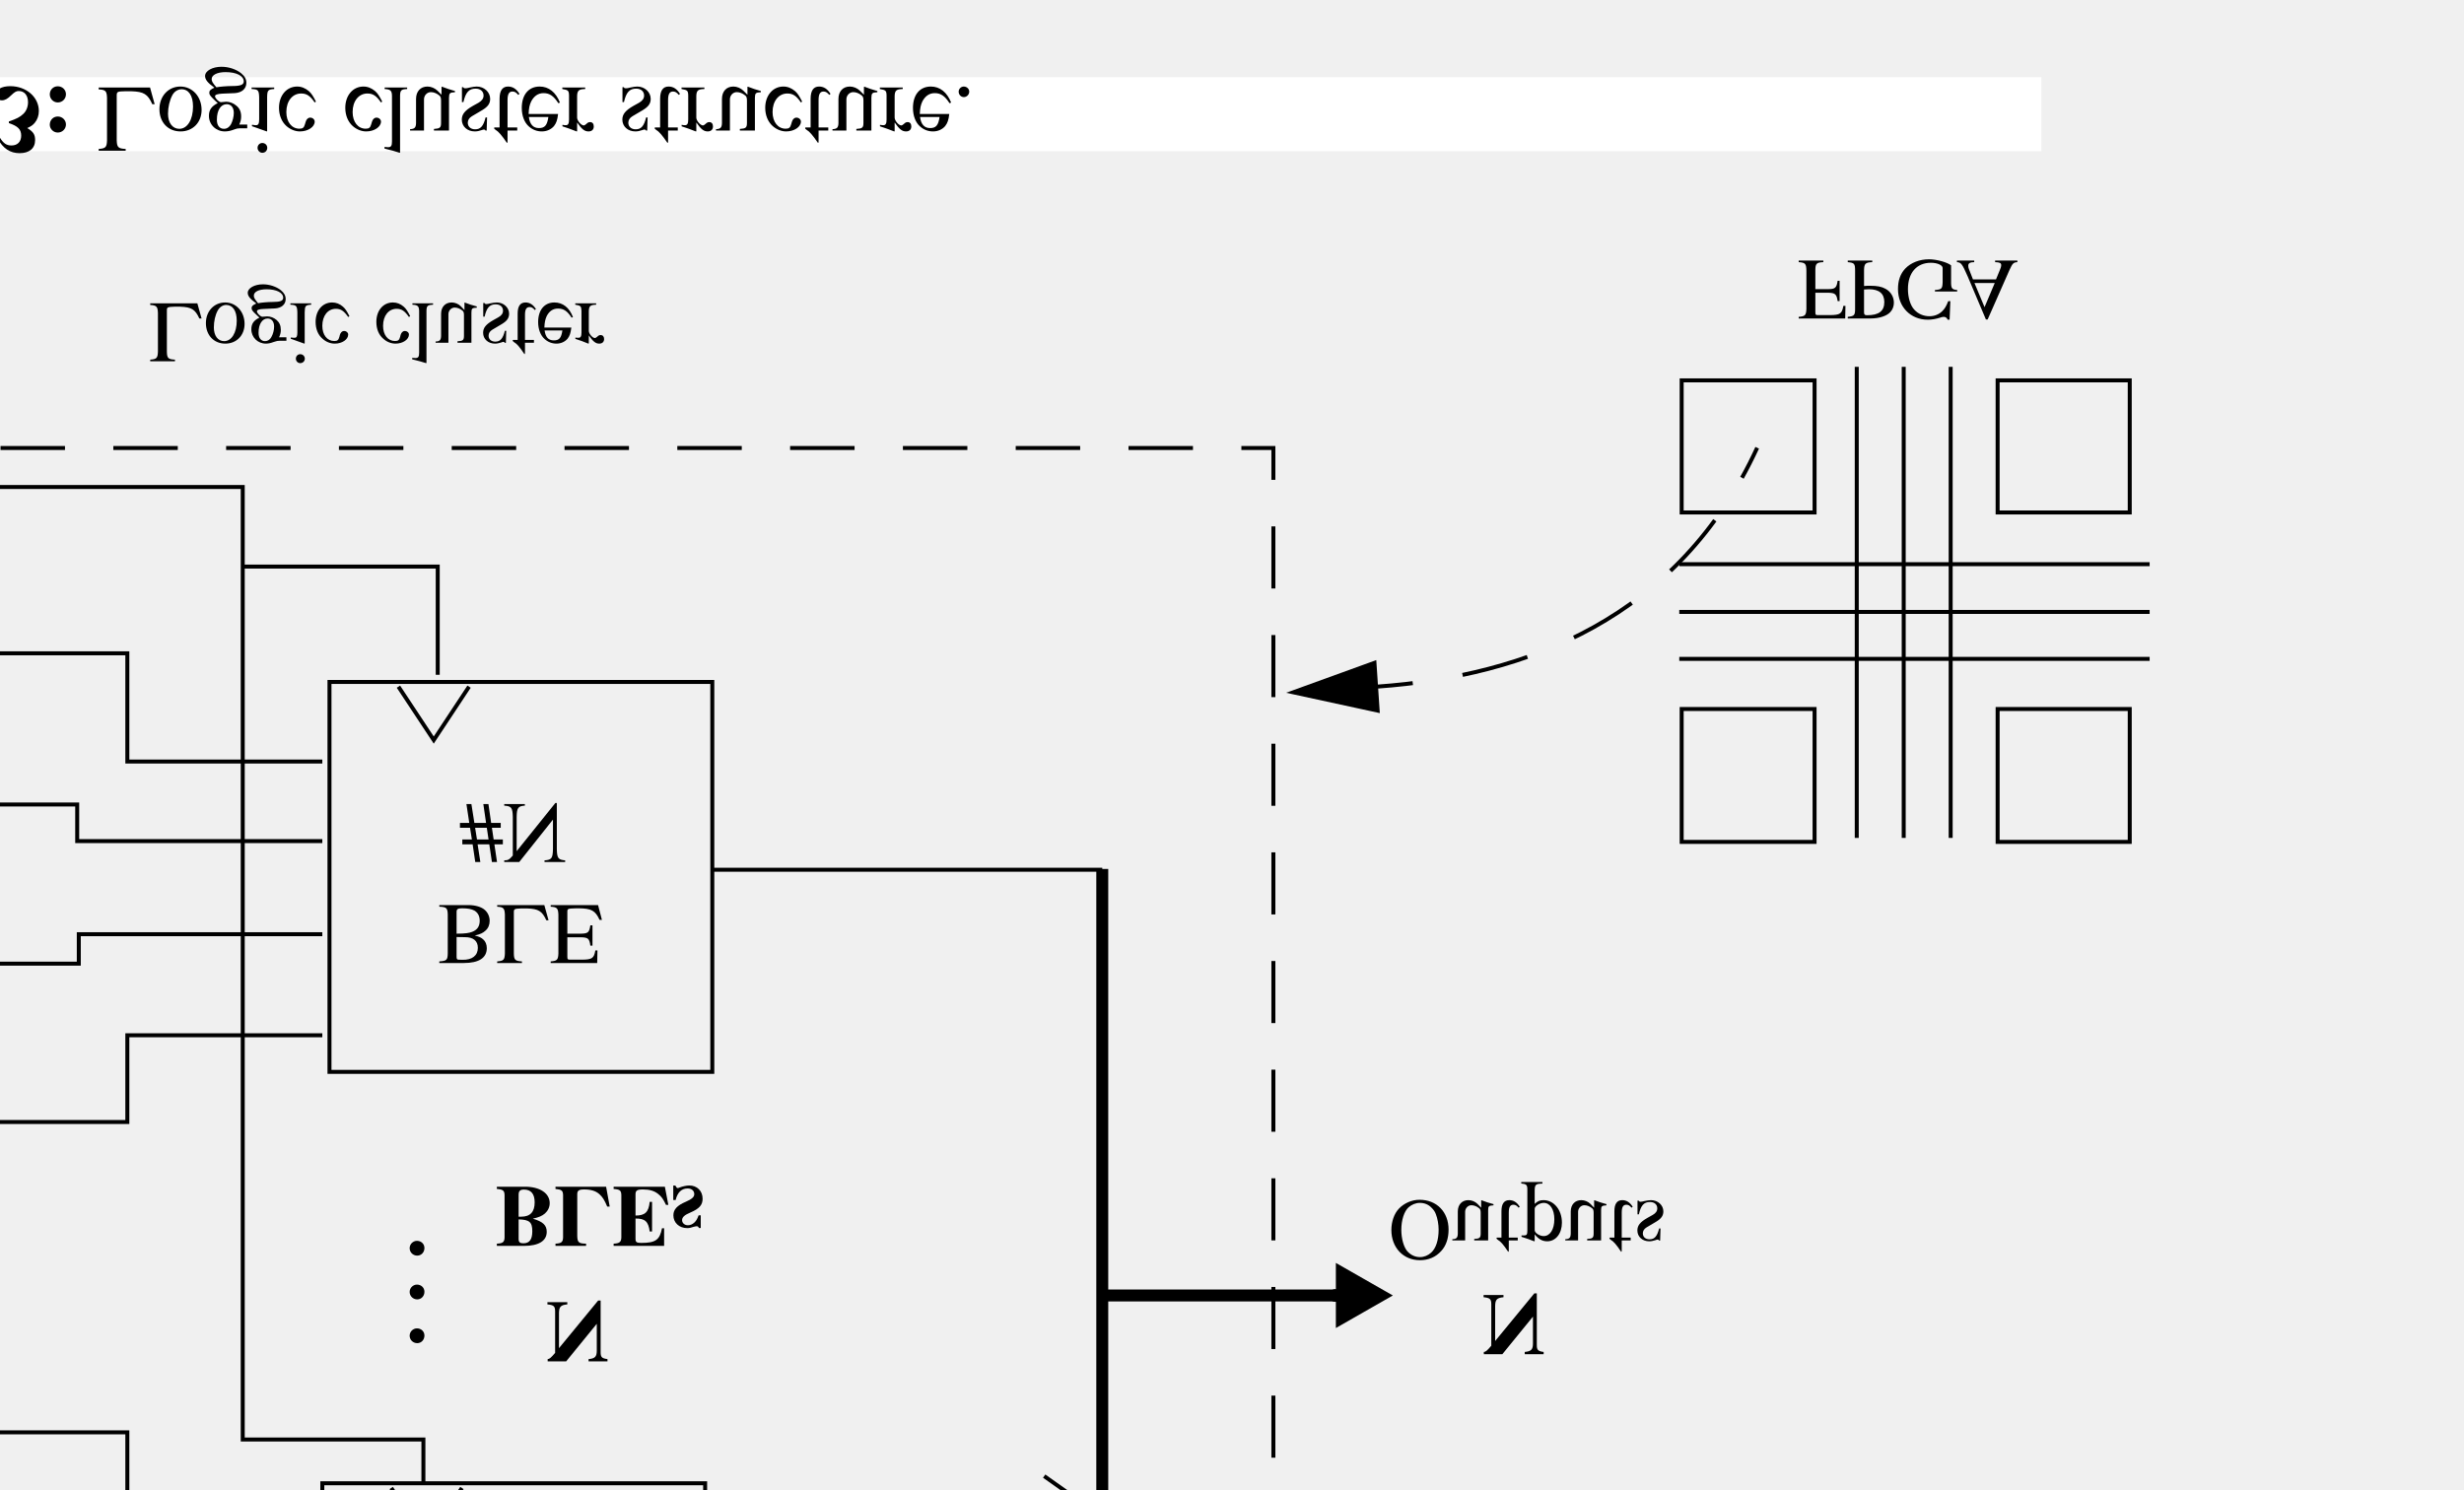
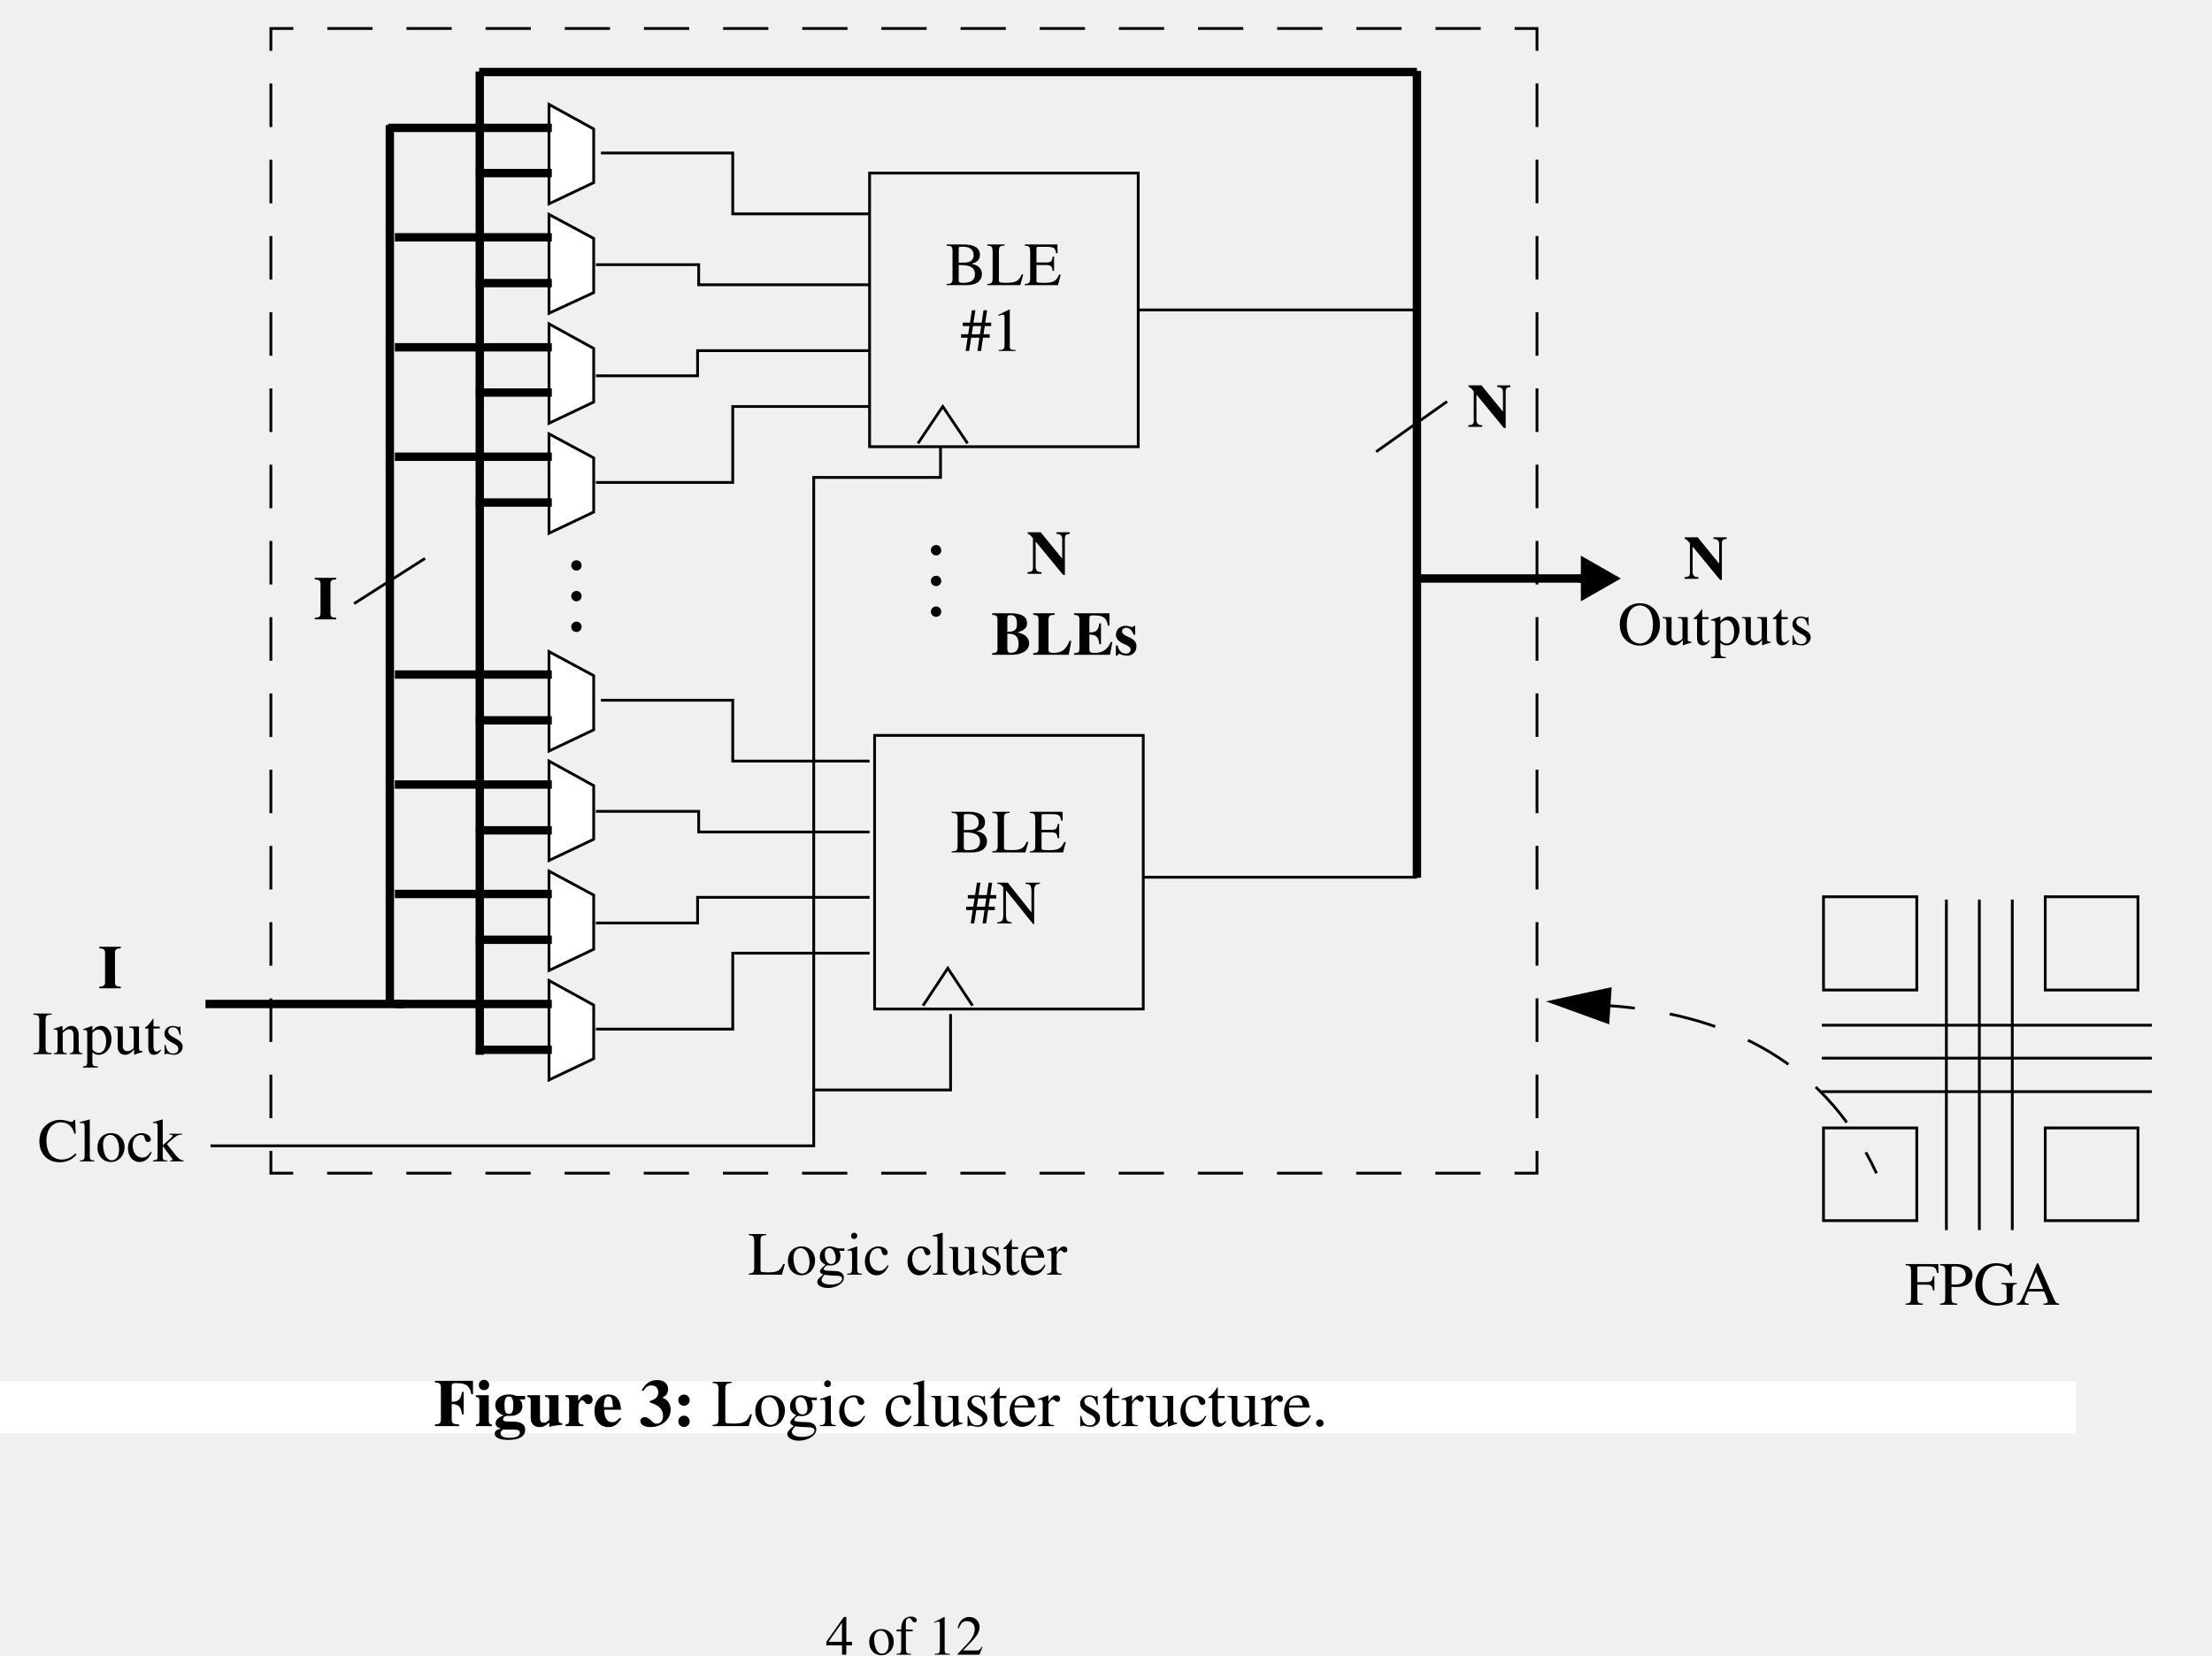
- <svg xmlns="http://www.w3.org/2000/svg" viewBox="0 0 483.75 292.5" height="292.5" width="483.75" xml:space="preserve" version="1.1" id="svg2">
+ <svg xmlns="http://www.w3.org/2000/svg" viewBox="0 0 618.841 463.188" height="463.188" width="618.841" xml:space="preserve" version="1.1" id="svg2">
  <defs id="defs6">
    <clipPath id="clipPath12" clipPathUnits="userSpaceOnUse">
      <path id="path14" d="M 0,0 612,0 612,792 0,792 0,0 Z" />
    </clipPath>
    <clipPath id="clipPath74" clipPathUnits="userSpaceOnUse">
      <path id="path76" d="m 720,7200 4680,0 0,-981 -4680,0 0,981 z" />
    </clipPath>
    <clipPath id="clipPath158" clipPathUnits="userSpaceOnUse">
      <path id="path160" d="m 723,3448 4675,0 0,-2728 -4675,0 0,2728 z" />
    </clipPath>
  </defs>
-   <g clip-path="url(#clipPath12)" transform="matrix(1.25,0,0,-1.25,-180,416.25)" id="g10">
+   <g clip-path="url(#clipPath12)" transform="scale(1.25,1.25)" id="g10">
    <g transform="matrix(0.125,0,0,-0.125,-180,416.25)" id="g16">
      <g id="g18">
        <g transform="scale(10,10)" id="g20">
          <text id="text22" style="font-variant:normal;font-weight:normal;font-size:10px;font-family:Times;-inkscape-font-specification:Times-Roman;writing-mode:lr-tb;fill:#000000;fill-opacity:1;fill-rule:nonzero;stroke:none" transform="matrix(1,0,0,-1,291.83,36.66)">
            <tspan id="tspan24" y="0" x="0 5 7.5 12.5 15.83 18.33 23.33">4 of 12</tspan>
          </text>
          <text id="text26" style="font-variant:normal;font-weight:normal;font-size:12px;font-family:Times;-inkscape-font-specification:Times-Roman;writing-mode:lr-tb;fill:#000000;fill-opacity:1;fill-rule:nonzero;stroke:none" transform="matrix(1,0,0,-1,72,613.86)">
            <tspan id="tspan28" y="0" x="0 6 9.996 12.766 16.102 22.102 28.102 34.102 37.438 42.106 44.876 48.212 54.212 56.982 60.318 66.318 71.646 74.416 79.744 83.08 89.08 93.748 97.084 102.412 105.76 108.76 111.53 120.194 124.862 127.632 134.304 137.64 143.64 149.64 153.636 158.964 161.734 167.734 170.504 175.172 181.172 186.89 195.554 200.222 203.222 205.992 211.992 217.992 221.328 224.098 229.426 232.762 236.098 238.868 244.868 248.864 251.634 254.97 260.97 266.298 269.068 276.4 285.064 292.396 295.166 298.502 304.502 310.502 316.502 319.838 324.506 327.276 331.272 337.272 341.268 344.038 352.702 358.702 362.038 367.366 373.366 376.136 379.472 385.472 390.8 394.796 400.124 402.894 408.222 412.218 417.546 420.316 426.316 429.086 435.086 437.856 446.52 450.516 453.286 458.614 462.61">of inputs to the cluster. As Figure 3 shows, not all of the LUT inputs (of which there are 4 x N) are</tspan>
            <tspan id="tspan30" y="21" x="-0 5.328 10.656 15.984 21.312 25.98 30.648 33.984 39.984 43.32 48.648 52.148 56.144 60.14 66.14 75.476 78.976 84.976 90.976 94.312 98.98 102.316 108.316 113.644 117.144 120.48 126.48 131.808 135.308 138.644 144.644 150.644 153.98 159.308 162.808 168.136 171.472 177.472 182.14 185.476 190.804 194.12 197.12 200.62 204.616 210.616 215.284 218.62 223.948 229.276 235.276 238.276 241.776 247.776 253.776 257.112 263.112 266.612 270.608 274.108 279.23 285.23 288.566 293.894 297.89 303.89 309.218 312.554 316.054 319.39 325.39 331.39 337.39 340.726 345.394 348.894 354.222 358.218 363.546 367.046 373.046 377.042 382.85 388.85 392.186 398.186 403.514 409.514 413.014 416.35 422.35 425.85 429.186 435.186 440.514 444.014 447.35 453.35 459.35 462.686">accessible from outside the logic cluster. Instead, only I external inputs are provided to the logic</tspan>
            <tspan id="tspan32" y="42" x="-0 5.328 8.664 14.664 19.332 22.668 27.996 31.992 34.992 38.988 42.984 45.984 55.32 61.32 64.656 67.992 71.328 77.328 80.664 85.82 91.64 96.968 100.964 105.632 108.632 117.296 120.632 123.968 129.968 133.304 139.304 142.304 145.64 151.64 156.968 159.968 163.304 169.304 175.304 178.64 183.968 186.968 192.968 196.304 202.304 207.632 213.632 216.632 221.96 225.296 228.632 234.35 243.014 246.014 251.342 255.338 261.338 264.674 268.01 272.006 277.334 281.33 287.33 290.33 295.658 301.658 307.658 313.658 318.986 324.314 327.65 330.986 336.986 342.986 347.654 350.654 356.654 360.65 363.65 366.986 372.986 378.314 382.982 388.31 391.31 396.638 399.974 405.974 410.642 413.978 419.306 423.302 426.302 429.638 435.638 441.638 447.638 450.974 455.642 458.642 461.978">cluster -- multiplexers within the logic block allow arbitrary connections of these cluster inputs to</tspan>
            <tspan id="tspan34" y="63" x="-0 3.336 9.336 14.664 17.544 25.548 32.88 40.212 43.092 46.428 52.428 58.428 64.428 67.764 72.432 75.432 78.312 85.644 91.644 96.972 99.852 104.52 109.848 119.184 124.512 127.392 136.728 142.728 146.064 149.4 152.736 158.736 162.072 167.21 173.02 178.348 182.344 187.012 189.892 195.22 198.556 203.224 209.224 212.104 217.432 223.432 229.432 235.432 240.76 246.088 249.424 252.304 255.64 261.64 264.52 269.848 275.176 280.504 286.504 289.384 295.384 299.38 302.26 305.596 311.596 316.924 319.804 327.808 335.14 342.472 345.352 351.352 357.352 360.688 366.688 372.688 376.024 380.692 383.692 386.572 391.9 395.236 398.572 404.25 412.914 416.25 422.25 428.25 431.13 434.466 440.466 445.794 448.674 454.674 460.674 464.01">the BLE inputs. The same multiplexers also connect to each of the BLE outputs, allowing the out-</tspan>
            <tspan id="tspan36" y="84" x="9.9999997e-06 6 12 15.336 18.636 24.636 28.632 31.932 37.26 43.09 49.09 52.39 60.394 67.726 75.058 78.358 87.022 90.358 93.694 99.694 103.03 109.03 112.33 115.666 121.666 126.994 130.294 135.622 138.958 144.958 149.626 152.962 158.29 162.286 165.586 168.922 174.922 178.222 184.222 189.55 192.85 198.178 204.178 210.178 216.178 221.506 226.834 230.17 235.498 241.498 244.798 248.134 254.134 257.434 262.762 268.61 274.61 277.91 283.91 287.906 291.206 294.542 300.542 305.87 309.17 317.174 324.506 331.838 335.138 338.474 344.474 350.474 356.474 359.81 364.478 367.478 370.778 379.442 382.778 386.114 389.414 398.078 401.378 407.378 413.378 416.714 422.714 428.714 432.05 436.718 440.018 446.018 450.014 453.314 456.65 462.65">put of any BLE within the cluster to be connected to any of the BLE inputs. All N outputs of the</tspan>
            <tspan id="tspan38" y="105" x="9.9999997e-06 3.336 9.336 15.336 18.672 24 27 32.328 35.664 41.664 46.332 49.668 54.996 58.992 61.992 67.32 72.648 78.648 81.648 86.976 90.312 94.98 100.98 103.98 109.98 115.308 118.308 123.636 129.636 135.636 141.636 146.964 152.292 155.628 160.956 166.956 169.956 173.292 179.292 182.292 185.628 191.628 196.956 199.956 209.292 214.62 217.956 223.956 226.956 233.628 240.3 248.964 257.628 260.628 264.624 270.624 276.624 279.96 283.296 289.296 295.296 298.296 302.292 308.292 312.288 315.288 321.288 325.956 331.284 334.284 340.284 346.284 349.284 355.284 358.62 364.62 369.948 373.944 376.944 380.28 386.28 392.28 395.616 400.944 403.944 409.272 412.608 418.608 423.276 426.612 431.94 435.936 440.604">logic cluster can also be connected to the main FPGA routing for use by other logic clusters.</tspan>
            <tspan id="tspan40" y="126" x="18 26.664 32.664 36 39.336 44.664 49.992 53.172 56.508 62.508 67.836 71.172 74.352 79.68 85.008 90.336 96.336 99.516 105.516 109.512 112.692 116.028 122.028 127.356 130.536 138.54 145.872 153.204 156.384 159.72 165.72 171.72 177.72 181.056 185.724 188.904 194.232 199.56 205.56 208.74 214.74 220.068 223.248 228.576 234.576 240.576 246.576 251.904 257.232 260.568 265.896 271.896 275.076 278.412 284.412 287.592 292.92 298.75 304.75 307.93 313.93 317.926 321.106 324.442 330.442 335.77 338.95 344.278 347.614 353.614 358.282 361.618 366.946 370.942 374.122 377.458 383.458 389.458 395.458 398.794 403.462 406.642 412.642 416.638 419.818 425.146 430.98 436.98 440.16 446.16 450.156 453.336 456.672 462.672">Notice that each of the BLE inputs can be connected to any of the cluster inputs or any of the</tspan>
            <tspan id="tspan42" y="147" x="9.9999997e-06 8.004 15.336 22.668 26.778 32.778 38.778 42.114 48.114 54.114 57.45 62.118 65.118 69.228 79.6 84.928 89.038 92.374 98.374 103.702 107.698 113.026 117.022 123.022 127.018 132.346 136.456 141.784 147.112 150.448 153.784 157.894 161.23 167.23 172.558 177.226 182.554 186.664 190 196 202 205.336 210.664 214.774 220.102 223.438 229.438 234.106 237.442 242.77 246.766">BLE outputs. We therefore call these logic clusters</tspan>
          </text>
          <text id="text44" style="font-style:italic;font-variant:normal;font-size:12px;font-family:Times;-inkscape-font-specification:Times-Italic;writing-mode:lr-tb;fill:#000000;fill-opacity:1;fill-rule:nonzero;stroke:none" transform="matrix(1,0,0,-1,327.56,466.86)">
            <tspan id="tspan46" y="0" x="0 3.336 9.336 12.672 16.008 21.336 25.446 30.774 36.774 42.774 48.774 54.102 59.43 62.766 68.094">fully connected</tspan>
          </text>
          <text id="text48" style="font-variant:normal;font-weight:normal;font-size:12px;font-family:Times;-inkscape-font-specification:Times-Roman;writing-mode:lr-tb;fill:#000000;fill-opacity:1;fill-rule:nonzero;stroke:none" transform="matrix(1,0,0,-1,401.66,466.86)">
            <tspan id="tspan50" y="0" x="0 3 7.11 11.106 14.442 18.552 21.888 26.556 30.666 35.334 38.67 48.006 54.006 57.342 62.67 66.666 70.776 74.112 80.112 84.222 92.886 96.882 100.218 103.554 108.882 112.992 120.996 129.66">. It is simpler to write CAD</tspan>
            <tspan id="tspan52" y="21" x="-329.66 -326.324 -320.324 -314.324 -310.988 -306.32 -303.01 -299.014 -293.014 -289.018 -285.708 -281.712 -275.712 -272.376 -269.04 -263.04 -259.044 -253.716 -247.716 -241.716 -235.716 -230.388 -225.06 -221.724 -216.396 -210.396 -207.086 -203.75 -197.75 -191.75 -188.414 -183.086 -179.776 -174.448 -171.112 -165.112 -160.444 -157.108 -151.78 -147.784 -143.116 -139.806 -136.47 -130.47 -125.142 -119.142 -115.832 -112.496 -109.16 -105.85 -102.514 -97.846 -94.536 -91.2 -85.2 -81.89 -73.226 -69.23 -65.894 -62.558 -57.23 -53.92 -50.584 -44.584 -38.584 -35.248 -30.58 -27.27 -23.274 -17.274 -13.278 -9.968 -4.64 -1.304 4.696 9.364 12.7 18.028 22.024 26.692 30.002 38.666 42.002 45.338 51.338 54.648 57.984 63.312 67.98 72.648 75.958 82.63 87.71 93.71 97.046 103.046 106.382 111.71 115.02 118.356 124.356 129.684 135.012">tools for fully-connected logic clusters than it is to write tools for clusters with less fexible local</tspan>
            <tspan id="tspan54" y="42" x="-329.66 -326.324 -320.324 -316.988 -311.66 -307.664 -302.336 -296.336 -290.336 -284.336 -279.008 -273.68 -270.344 -267.344 -264.424 -257.93 -251.93 -247.934 -245.014 -239.87 -233.87 -228.542 -219.206 -213.206 -209.87 -204.542 -201.542 -198.622 -192.622 -187.294 -183.958 -178.63 -174.634 -165.298 -161.962 -155.962 -152.626 -146.626 -140.626 -137.706 -134.37 -130.374 -127.454 -122.126 -119.206 -113.206 -109.21 -103.21 -97.21 -91.21 -88.29 -82.29 -78.294 -75.374 -67.37 -60.038 -52.706 -48.038 -45.118 -39.79 -34.462 -28.462 -25.542 -19.542 -14.214 -11.294 -7.958 1.378 7.378 10.714 16.042 25.378 30.706 36.706 40.042 45.37 51.37 54.29 57.626 63.626 66.546 71.874 74.794 79.462 82.798 88.798 94.798 98.134 103.462 106.382 111.71 115.046 121.046 125.714 129.05 134.378">interconnect. For example, determining if a group of BLEs can be implemented in a single cluster</tspan>
            <tspan id="tspan56" y="63" x="-329.66 -326.324 -321.656 -317.886 -313.218 -309.882 -300.546 -294.546 -291.21 -285.882 -282.112 -278.116 -274.12 -270.35 -267.014 -263.018 -259.248 -255.912 -249.912 -244.584 -240.814 -232.81 -225.478 -218.146 -213.478 -209.708 -203.708 -198.38 -193.052 -187.052 -183.282 -177.282 -171.282 -167.512 -158.176 -152.176 -148.18 -142.852 -139.082 -133.082 -129.746 -125.078 -121.742 -118.406 -112.406 -107.078 -103.742 -99.972 -96.636 -90.636 -84.636 -78.636 -75.3 -70.632 -66.862 -63.526 -57.526 -52.198 -46.198 -42.428 -39.092 -33.092 -27.764 -23.994 -17.994 -11.994 -2.658 3.342 8.67 12.666 16.436 22.436 26.432 30.202 35.53 38.866 44.866 49.534 52.87 58.198 62.194 65.964 69.3 75.3 81.3 87.3 90.636 95.304 99.074 103.07 107.066 111.062 114.062 117.832 121.168 127.168 132.34">is simple -- if the BLEs need no more distinct inputs than the number of cluster inputs (I), they</tspan>
            <tspan id="tspan58" y="84" x="-329.66 -324.332 -319.004 -313.004 -310.294 -304.966 -301.63 -298.294 -295.584 -289.584 -283.584 -280.874 -277.538 -271.538 -268.828 -262.828 -256.828 -251.5 -248.79 -243.462 -240.126 -234.126 -229.458 -226.122 -220.794 -217.48 -214.48 -211.77 -203.106 -198.438 -195.728 -187.064 -181.736 -178.4 -175.064 -172.064 -169.354 -166.018 -160.018 -157.308 -151.98 -149.27 -145.274 -139.274 -135.938 -132.602 -126.602 -122.606 -117.278 -111.278 -105.278 -99.278 -93.95 -88.622 -85.286 -79.958 -73.958 -71.248 -67.912 -61.912 -55.912 -52.576 -47.248 -44.538 -39.21 -35.874 -29.874 -25.206 -21.87 -16.542 -12.546 -9.836 -4.508 -1.172 2.164 4.874 8.21 14.21 19.538 22.248 27.576 30.912 36.912 41.58 44.916 50.244 54.24 56.95 60.286 66.286 72.286 78.286 81.622 86.29 89 94.328 100.328 106.328 109.038 114.366 117.702 121.038 123.748 127.084 133.084">can all go in one cluster. As well, in a fully-connected logic cluster all the cluster inputs and all the</tspan>
            <tspan id="tspan60" y="105" x="-329.66 -324.332 -320.996 -314.996 -310.328 -306.992 -301.664 -297.668 -294.678 -288.678 -282.678 -279.342 -273.342 -267.342 -264.006 -259.338 -256.348 -251.02 -247.024">cluster outputs are</tspan>
          </text>
          <text id="text62" style="font-style:italic;font-variant:normal;font-size:12px;font-family:Times;-inkscape-font-specification:Times-Italic;writing-mode:lr-tb;fill:#000000;fill-opacity:1;fill-rule:nonzero;stroke:none" transform="matrix(1,0,0,-1,162.95,361.86)">
            <tspan id="tspan64" y="0" x="0 3.336 9.22 15.22 18.556 23.884 29.884 33.22 36.556 41.884 45.88 51.208 57.208 63.208 66.544 71.872 77.872 81.208 86.536 92.536">logically-equivalent</tspan>
          </text>
          <text id="text66" style="font-variant:normal;font-weight:normal;font-size:12px;font-family:Times;-inkscape-font-specification:Times-Roman;writing-mode:lr-tb;fill:#000000;fill-opacity:1;fill-rule:nonzero;stroke:none" transform="matrix(1,0,0,-1,258.82,361.86)">
            <tspan id="tspan68" y="0" x="0 3 5.99 13.322 19.322 24.65 27.986 30.976 34.312 38.98 41.98 44.97 50.298 53.634 56.97 59.96 65.96 69.956 72.946 76.282 82.282 87.61 90.6 93.936 99.936 105.936 111.936 115.272 119.94 122.93 128.258 132.254 137.582 140.572 144.568 150.568 156.568 161.896 165.232 168.568 174.568 180.568 185.896 189.232 192.568 198.568 201.558 204.894 210.894 216.222 222.222 225.558 228.894 234.222 239.55 242.886 245.886 248.876 254.204 260.204 266.204 269.194 274.522 277.858">. That is, all of the inputs are functionally identical, and all</tspan>
          </text>
        </g>
      </g>
      <g id="g70">
        <g clip-path="url(#clipPath74)" id="g72">
          <path id="path78" style="fill:#ffffff;fill-opacity:1;fill-rule:evenodd;stroke:none" d="m 2054,6679 450,0 0,450 -450,0 0,-450 z" />
          <path id="path80" style="fill:none;stroke:#000000;stroke-width:5;stroke-linecap:butt;stroke-linejoin:miter;stroke-miterlimit:3.86;stroke-dasharray:none;stroke-opacity:1" d="m 2054,6679 450,0 0,450 -450,0 0,-450 z" />
          <path id="path82" style="fill:none;stroke:#000000;stroke-width:5;stroke-linecap:butt;stroke-linejoin:miter;stroke-miterlimit:3.86;stroke-dasharray:none;stroke-opacity:1" d="m 1980,7044 66,21 -66,21 0,-21 0,-21 z" />
          <path id="path84" style="fill:#000000;fill-opacity:1;fill-rule:evenodd;stroke:none" d="m 1980,7044 66,21 -66,21 0,-21" />
          <path id="path86" style="fill:none;stroke:#000000;stroke-width:5;stroke-linecap:square;stroke-linejoin:miter;stroke-miterlimit:3.86;stroke-dasharray:none;stroke-opacity:1" d="m 1978,7065 -117,0" />
          <path id="path88" style="fill:none;stroke:#000000;stroke-width:5;stroke-linecap:butt;stroke-linejoin:miter;stroke-miterlimit:3.86;stroke-dasharray:none;stroke-opacity:1" d="m 1980,6937 66,21 -66,21 0,-21 0,-21 z" />
          <path id="path90" style="fill:#000000;fill-opacity:1;fill-rule:evenodd;stroke:none" d="m 1980,6937 66,21 -66,21 0,-21" />
          <path id="path92" style="fill:none;stroke:#000000;stroke-width:5;stroke-linecap:square;stroke-linejoin:miter;stroke-miterlimit:3.86;stroke-dasharray:none;stroke-opacity:1" d="m 1978,6958 -117,0" />
          <path id="path94" style="fill:none;stroke:#000000;stroke-width:5;stroke-linecap:butt;stroke-linejoin:miter;stroke-miterlimit:3.86;stroke-dasharray:none;stroke-opacity:1" d="m 1980,6830 66,21 -66,21 0,-21 0,-21 z" />
          <path id="path96" style="fill:#000000;fill-opacity:1;fill-rule:evenodd;stroke:none" d="m 1980,6830 66,21 -66,21 0,-21" />
          <path id="path98" style="fill:none;stroke:#000000;stroke-width:5;stroke-linecap:square;stroke-linejoin:miter;stroke-miterlimit:3.86;stroke-dasharray:none;stroke-opacity:1" d="m 1978,6851 -117,0" />
          <path id="path100" style="fill:none;stroke:#000000;stroke-width:5;stroke-linecap:butt;stroke-linejoin:miter;stroke-miterlimit:3.86;stroke-dasharray:none;stroke-opacity:1" d="m 1980,6722 66,22 -66,21 0,-21 0,-22 z" />
          <path id="path102" style="fill:#000000;fill-opacity:1;fill-rule:evenodd;stroke:none" d="m 1980,6722 66,22 -66,21 0,-21" />
          <path id="path104" style="fill:none;stroke:#000000;stroke-width:5;stroke-linecap:square;stroke-linejoin:miter;stroke-miterlimit:3.86;stroke-dasharray:none;stroke-opacity:1" d="m 1978,6744 -117,0" />
          <path id="path106" style="fill:none;stroke:#000000;stroke-width:5;stroke-linecap:square;stroke-linejoin:miter;stroke-miterlimit:3.86;stroke-dasharray:none;stroke-opacity:1" d="m 3144,6937 -638,0" />
          <path id="path108" style="fill:none;stroke:#000000;stroke-width:5;stroke-linecap:square;stroke-linejoin:miter;stroke-miterlimit:3.86;stroke-dasharray:none;stroke-opacity:1" d="m 3892,6998 -129,0 0,142 -964,0 0,-203" />
          <path id="path110" style="fill:none;stroke:#000000;stroke-width:5;stroke-linecap:butt;stroke-linejoin:miter;stroke-miterlimit:3.86;stroke-dasharray:none;stroke-opacity:1" d="m 3153,6715 322,0 0,313 -322,0 0,-313 z" />
          <path id="path112" style="fill:none;stroke:#000000;stroke-width:5;stroke-linecap:square;stroke-linejoin:miter;stroke-miterlimit:3.86;stroke-dasharray:none;stroke-opacity:1" d="m 3153,6733 64,43 -64,42" />
          <path id="path114" style="fill:none;stroke:#000000;stroke-width:5;stroke-linecap:butt;stroke-linejoin:miter;stroke-miterlimit:3.86;stroke-dasharray:none;stroke-opacity:1" d="m 3081,6754 65,22 -65,21 0,-21 0,-22 z" />
          <path id="path116" style="fill:#000000;fill-opacity:1;fill-rule:evenodd;stroke:none" d="m 3081,6754 65,22 -65,21 0,-21" />
          <path id="path118" style="fill:none;stroke:#000000;stroke-width:5;stroke-linecap:square;stroke-linejoin:miter;stroke-miterlimit:3.86;stroke-dasharray:none;stroke-opacity:1" d="m 2976,6776 102,0" />
          <path id="path120" style="fill:none;stroke:#000000;stroke-width:5;stroke-linecap:square;stroke-linejoin:miter;stroke-miterlimit:3.86;stroke-dasharray:none;stroke-opacity:1" d="m 3894,6879 -413,0" />
          <path id="path122" style="fill:none;stroke:#000000;stroke-width:5;stroke-linecap:butt;stroke-linejoin:miter;stroke-miterlimit:3.86;stroke-dasharray:none;stroke-opacity:1" d="m 4025,7034 0,-196 -125,-78 0,363 125,-89 z" />
          <path id="path124" style="fill:none;stroke:#000000;stroke-width:5;stroke-linecap:butt;stroke-linejoin:miter;stroke-miterlimit:3.86;stroke-dasharray:none;stroke-opacity:1" d="m 4112,6906 65,21 -65,21 0,-21 0,-21 z" />
          <path id="path126" style="fill:#000000;fill-opacity:1;fill-rule:evenodd;stroke:none" d="m 4112,6906 65,21 -65,21 0,-21" />
          <path id="path128" style="fill:none;stroke:#000000;stroke-width:5;stroke-linecap:square;stroke-linejoin:miter;stroke-miterlimit:3.86;stroke-dasharray:none;stroke-opacity:1" d="m 4109,6927 -84,0" />
          <g transform="scale(10,10)" id="g130">
            <text id="text132" style="font-variant:normal;font-weight:normal;font-size:11px;font-family:Times;-inkscape-font-specification:Times-Roman;writing-mode:lr-tb;fill:#000000;fill-opacity:1;fill-rule:nonzero;stroke:none" transform="matrix(1,0,0,-1,154.79,689.77)">
              <tspan id="tspan134" y="0" x="0 3.663 9.163 14.663 20.163 23.221">Inputs</tspan>
              <tspan id="tspan136" y="-5.44" x="58.96 64.46 68.123 71.181 76.681 82.181 87.681">4-input</tspan>
              <tspan id="tspan138" y="8.17" x="64.4 71.121 79.063">LUT</tspan>
              <tspan id="tspan140" y="14.52" x="114.29 121.627 124.685 130.185 135.069">Clock</tspan>
              <tspan id="tspan142" y="1.82" x="166 173.942 176.692 182.808">D FF</tspan>
              <tspan id="tspan144" y="-9.9999997e-06" x="267.59 275.532 281.032">Out</tspan>
            </text>
            <text id="text146" style="font-variant:normal;font-weight:bold;font-size:12px;font-family:Times;-inkscape-font-specification:Times-Bold;writing-mode:lr-tb;fill:#000000;fill-opacity:1;fill-rule:nonzero;stroke:none" transform="matrix(1,0,0,-1,215.46,643.17)">
              <tspan id="tspan148" y="0" x="0 7.332 10.668 16.668 23.34 28.45 33.778 36.778 42.778">Figure 2:</tspan>
            </text>
            <text id="text150" style="font-variant:normal;font-weight:normal;font-size:12px;font-family:Times;-inkscape-font-specification:Times-Roman;writing-mode:lr-tb;fill:#000000;fill-opacity:1;fill-rule:nonzero;stroke:none" transform="matrix(1,0,0,-1,265.23,643.17)">
              <tspan id="tspan152" y="0" x="0 8.004 13.332 18 21.336 26.664 29.664 36.996 42.996 48.996 52.332 57.66 60.66 67.992 71.328 76.656 85.992 91.32 97.32 100.656 103.656 107.652 115.656 122.988 130.32">Basic Logic Element (BLE)</tspan>
            </text>
          </g>
        </g>
      </g>
      <g id="g154">
        <g clip-path="url(#clipPath158)" id="g156">
          <path id="path162" style="fill:#ffffff;fill-opacity:1;fill-rule:evenodd;stroke:none" d="m 2503,3099 0,-96 -80,-38 0,178" />
          <path id="path164" style="fill:none;stroke:#000000;stroke-width:5;stroke-linecap:butt;stroke-linejoin:miter;stroke-miterlimit:3.86;stroke-dasharray:none;stroke-opacity:1" d="m 2503,3099 0,-96 -80,-38 0,178 80,-44 z" />
          <path id="path166" style="fill:none;stroke:#000000;stroke-width:15;stroke-linecap:butt;stroke-linejoin:miter;stroke-miterlimit:3.86;stroke-dasharray:none;stroke-opacity:1" d="m 2138,1527 0,1579" />
          <path id="path168" style="fill:none;stroke:#000000;stroke-width:15;stroke-linecap:butt;stroke-linejoin:miter;stroke-miterlimit:3.86;stroke-dasharray:none;stroke-opacity:1" d="m 2428,3101 -293,0" />
          <path id="path170" style="fill:none;stroke:#000000;stroke-width:5;stroke-linecap:butt;stroke-linejoin:miter;stroke-miterlimit:3.86;stroke-dasharray:none;stroke-opacity:1" d="m 2997,2530 481,0 0,490 -481,0 0,-490 z" />
          <g transform="scale(10,10)" id="g172">
            <text id="text174" style="font-variant:normal;font-weight:normal;font-size:11px;font-family:Times;-inkscape-font-specification:Times-Roman;writing-mode:lr-tb;fill:#000000;fill-opacity:1;fill-rule:nonzero;stroke:none" transform="matrix(1,0,0,-1,313.3,281.94)">
              <tspan id="tspan176" y="0" x="0 7.337 14.058">BLE</tspan>
            </text>
          </g>
          <path id="path178" style="fill:none;stroke:#000000;stroke-width:15;stroke-linecap:butt;stroke-linejoin:miter;stroke-miterlimit:3.86;stroke-dasharray:none;stroke-opacity:1" d="m 2299,1441 0,1761" />
          <path id="path180" style="fill:none;stroke:#000000;stroke-width:15;stroke-linecap:butt;stroke-linejoin:miter;stroke-miterlimit:3.86;stroke-dasharray:none;stroke-opacity:1" d="m 2428,3020 -136,0" />
          <path id="path182" style="fill:#ffffff;fill-opacity:1;fill-rule:evenodd;stroke:none" d="m 2503,2903 0,-97 -80,-37 0,177" />
          <path id="path184" style="fill:none;stroke:#000000;stroke-width:5;stroke-linecap:butt;stroke-linejoin:miter;stroke-miterlimit:3.86;stroke-dasharray:none;stroke-opacity:1" d="m 2503,2903 0,-97 -80,-37 0,177 80,-43 z" />
          <path id="path186" style="fill:none;stroke:#000000;stroke-width:15;stroke-linecap:butt;stroke-linejoin:miter;stroke-miterlimit:3.86;stroke-dasharray:none;stroke-opacity:1" d="m 2428,2905 -281,0" />
          <path id="path188" style="fill:none;stroke:#000000;stroke-width:15;stroke-linecap:butt;stroke-linejoin:miter;stroke-miterlimit:3.86;stroke-dasharray:none;stroke-opacity:1" d="m 2428,2823 -136,0" />
          <path id="path190" style="fill:#ffffff;fill-opacity:1;fill-rule:evenodd;stroke:none" d="m 2503,2706 0,-96 -80,-38 0,178" />
          <path id="path192" style="fill:none;stroke:#000000;stroke-width:5;stroke-linecap:butt;stroke-linejoin:miter;stroke-miterlimit:3.86;stroke-dasharray:none;stroke-opacity:1" d="m 2503,2706 0,-96 -80,-38 0,178 80,-44 z" />
          <path id="path194" style="fill:none;stroke:#000000;stroke-width:15;stroke-linecap:butt;stroke-linejoin:miter;stroke-miterlimit:3.86;stroke-dasharray:none;stroke-opacity:1" d="m 2428,2708 -281,0" />
          <path id="path196" style="fill:none;stroke:#000000;stroke-width:15;stroke-linecap:butt;stroke-linejoin:miter;stroke-miterlimit:3.86;stroke-dasharray:none;stroke-opacity:1" d="m 2428,2627 -136,0" />
          <path id="path198" style="fill:#ffffff;fill-opacity:1;fill-rule:evenodd;stroke:none" d="m 2503,2510 0,-97 -80,-38 0,178" />
          <path id="path200" style="fill:none;stroke:#000000;stroke-width:5;stroke-linecap:butt;stroke-linejoin:miter;stroke-miterlimit:3.86;stroke-dasharray:none;stroke-opacity:1" d="m 2503,2510 0,-97 -80,-38 0,178 80,-43 z" />
          <path id="path202" style="fill:none;stroke:#000000;stroke-width:15;stroke-linecap:butt;stroke-linejoin:miter;stroke-miterlimit:3.86;stroke-dasharray:none;stroke-opacity:1" d="m 2428,2512 -281,0" />
          <path id="path204" style="fill:none;stroke:#000000;stroke-width:15;stroke-linecap:butt;stroke-linejoin:miter;stroke-miterlimit:3.86;stroke-dasharray:none;stroke-opacity:1" d="m 2428,2430 -136,0" />
          <path id="path206" style="fill:none;stroke:#000000;stroke-width:5;stroke-linecap:square;stroke-linejoin:miter;stroke-miterlimit:3.86;stroke-dasharray:none;stroke-opacity:1" d="m 3171,2538 -43,64 -43,-64" />
          <path id="path208" style="fill:none;stroke:#000000;stroke-width:5;stroke-linecap:butt;stroke-linejoin:miter;stroke-miterlimit:3.86;stroke-dasharray:none;stroke-opacity:1" d="m 2997,2947 -245,0 0,109 -236,0" />
          <path id="path210" style="fill:none;stroke:#000000;stroke-width:5;stroke-linecap:butt;stroke-linejoin:miter;stroke-miterlimit:3.86;stroke-dasharray:none;stroke-opacity:1" d="m 2997,2820 -306,0 0,36 -184,0" />
          <path id="path212" style="fill:none;stroke:#000000;stroke-width:5;stroke-linecap:butt;stroke-linejoin:miter;stroke-miterlimit:3.86;stroke-dasharray:none;stroke-opacity:1" d="m 2997,2702 -308,0 0,-45 -182,0" />
          <path id="path214" style="fill:none;stroke:#000000;stroke-width:5;stroke-linecap:butt;stroke-linejoin:miter;stroke-miterlimit:3.86;stroke-dasharray:none;stroke-opacity:1" d="m 2997,2602 -245,0 0,-136 -245,0" />
          <path id="path216" style="fill:none;stroke:#000000;stroke-width:5;stroke-linecap:butt;stroke-linejoin:miter;stroke-miterlimit:3.86;stroke-dasharray:none;stroke-opacity:1" d="m 3006,1523 481,0 0,490 -481,0 0,-490 z" />
          <g transform="scale(10,10)" id="g218">
            <text id="text220" style="font-variant:normal;font-weight:normal;font-size:11px;font-family:Times;-inkscape-font-specification:Times-Roman;writing-mode:lr-tb;fill:#000000;fill-opacity:1;fill-rule:nonzero;stroke:none" transform="matrix(1,0,0,-1,314.21,180.34)">
              <tspan id="tspan222" y="0" x="0 7.337 14.058">BLE</tspan>
            </text>
          </g>
          <path id="path224" style="fill:none;stroke:#000000;stroke-width:5;stroke-linecap:square;stroke-linejoin:miter;stroke-miterlimit:3.86;stroke-dasharray:none;stroke-opacity:1" d="m 3180,1531 -43,65 -43,-65" />
          <g transform="scale(10,10)" id="g226">
            <text id="text228" style="font-variant:normal;font-weight:bold;font-size:11px;font-family:Times;-inkscape-font-specification:Times-Bold;writing-mode:lr-tb;fill:#000000;fill-opacity:1;fill-rule:nonzero;stroke:none" transform="matrix(0,1,1,0,312.39,222.08)">
              <tspan id="tspan230" y="0" x="0 2.75 5.5 8.25 11">. . .</tspan>
              <tspan id="tspan232" y="-64.4" x="-2.72 0.03 2.78 5.53 8.28">. . .</tspan>
            </text>
          </g>
          <path id="path234" style="fill:none;stroke:#000000;stroke-width:5;stroke-linecap:butt;stroke-linejoin:miter;stroke-miterlimit:3.86;stroke-dasharray:none;stroke-opacity:1" d="m 3977,2775 -499,0" />
          <path id="path236" style="fill:none;stroke:#000000;stroke-width:5;stroke-linecap:butt;stroke-linejoin:miter;stroke-miterlimit:3.86;stroke-dasharray:none;stroke-opacity:1" d="m 3977,1759 -490,0" />
          <path id="path238" style="fill:none;stroke:#000000;stroke-width:15;stroke-linecap:butt;stroke-linejoin:miter;stroke-miterlimit:3.86;stroke-dasharray:none;stroke-opacity:1" d="m 3977,1758 0,1445" />
          <path id="path240" style="fill:none;stroke:#000000;stroke-width:15;stroke-linecap:butt;stroke-linejoin:miter;stroke-miterlimit:3.86;stroke-dasharray:none;stroke-opacity:1" d="m 2298,3201 1679,0" />
          <path id="path242" style="fill:none;stroke:#000000;stroke-width:5;stroke-linecap:butt;stroke-linejoin:miter;stroke-miterlimit:3.86;stroke-dasharray:none;stroke-opacity:1" d="m 3904,2521 127,90" />
          <g transform="scale(10,10)" id="g244">
            <text id="text246" style="font-variant:normal;font-weight:bold;font-size:11px;font-family:Times;-inkscape-font-specification:Times-Bold;writing-mode:lr-tb;fill:#000000;fill-opacity:1;fill-rule:nonzero;stroke:none" transform="matrix(1,0,0,-1,406.73,256.55)">
              <tspan id="tspan248" y="0" x="0">N</tspan>
            </text>
          </g>
          <path id="path250" style="fill:#ffffff;fill-opacity:1;fill-rule:evenodd;stroke:none" d="m 2503,2120 0,-97 -80,-38 0,178" />
          <path id="path252" style="fill:none;stroke:#000000;stroke-width:5;stroke-linecap:butt;stroke-linejoin:miter;stroke-miterlimit:3.86;stroke-dasharray:none;stroke-opacity:1" d="m 2503,2120 0,-97 -80,-38 0,178 80,-43 z" />
          <path id="path254" style="fill:none;stroke:#000000;stroke-width:15;stroke-linecap:butt;stroke-linejoin:miter;stroke-miterlimit:3.86;stroke-dasharray:none;stroke-opacity:1" d="m 2428,2122 -281,0" />
          <path id="path256" style="fill:none;stroke:#000000;stroke-width:15;stroke-linecap:butt;stroke-linejoin:miter;stroke-miterlimit:3.86;stroke-dasharray:none;stroke-opacity:1" d="m 2428,2040 -136,0" />
          <path id="path258" style="fill:#ffffff;fill-opacity:1;fill-rule:evenodd;stroke:none" d="m 2503,1923 0,-96 -80,-38 0,178" />
          <path id="path260" style="fill:none;stroke:#000000;stroke-width:5;stroke-linecap:butt;stroke-linejoin:miter;stroke-miterlimit:3.86;stroke-dasharray:none;stroke-opacity:1" d="m 2503,1923 0,-96 -80,-38 0,178 80,-44 z" />
          <path id="path262" style="fill:none;stroke:#000000;stroke-width:15;stroke-linecap:butt;stroke-linejoin:miter;stroke-miterlimit:3.86;stroke-dasharray:none;stroke-opacity:1" d="m 2428,1925 -281,0" />
          <path id="path264" style="fill:none;stroke:#000000;stroke-width:15;stroke-linecap:butt;stroke-linejoin:miter;stroke-miterlimit:3.86;stroke-dasharray:none;stroke-opacity:1" d="m 2428,1843 -136,0" />
          <path id="path266" style="fill:#ffffff;fill-opacity:1;fill-rule:evenodd;stroke:none" d="m 2503,1727 0,-97 -80,-38 0,178" />
          <path id="path268" style="fill:none;stroke:#000000;stroke-width:5;stroke-linecap:butt;stroke-linejoin:miter;stroke-miterlimit:3.86;stroke-dasharray:none;stroke-opacity:1" d="m 2503,1727 0,-97 -80,-38 0,178 80,-43 z" />
          <path id="path270" style="fill:none;stroke:#000000;stroke-width:15;stroke-linecap:butt;stroke-linejoin:miter;stroke-miterlimit:3.86;stroke-dasharray:none;stroke-opacity:1" d="m 2428,1729 -281,0" />
          <path id="path272" style="fill:none;stroke:#000000;stroke-width:15;stroke-linecap:butt;stroke-linejoin:miter;stroke-miterlimit:3.86;stroke-dasharray:none;stroke-opacity:1" d="m 2428,1647 -136,0" />
          <path id="path274" style="fill:#ffffff;fill-opacity:1;fill-rule:evenodd;stroke:none" d="m 2503,1530 0,-96 -80,-38 0,178" />
          <path id="path276" style="fill:none;stroke:#000000;stroke-width:5;stroke-linecap:butt;stroke-linejoin:miter;stroke-miterlimit:3.86;stroke-dasharray:none;stroke-opacity:1" d="m 2503,1530 0,-96 -80,-38 0,178 80,-44 z" />
          <path id="path278" style="fill:none;stroke:#000000;stroke-width:15;stroke-linecap:butt;stroke-linejoin:miter;stroke-miterlimit:3.86;stroke-dasharray:none;stroke-opacity:1" d="m 2428,1532 -281,0" />
          <path id="path280" style="fill:none;stroke:#000000;stroke-width:15;stroke-linecap:butt;stroke-linejoin:miter;stroke-miterlimit:3.86;stroke-dasharray:none;stroke-opacity:1" d="m 2428,1450 -136,0" />
          <path id="path282" style="fill:none;stroke:#000000;stroke-width:5;stroke-linecap:butt;stroke-linejoin:miter;stroke-miterlimit:3.86;stroke-dasharray:none;stroke-opacity:1" d="m 2997,1967 -245,0 0,109 -236,0" />
          <path id="path284" style="fill:none;stroke:#000000;stroke-width:5;stroke-linecap:butt;stroke-linejoin:miter;stroke-miterlimit:3.86;stroke-dasharray:none;stroke-opacity:1" d="m 2997,1840 -306,0 0,37 -184,0" />
          <path id="path286" style="fill:none;stroke:#000000;stroke-width:5;stroke-linecap:butt;stroke-linejoin:miter;stroke-miterlimit:3.86;stroke-dasharray:none;stroke-opacity:1" d="m 2997,1723 -308,0 0,-46 -182,0" />
          <path id="path288" style="fill:none;stroke:#000000;stroke-width:5;stroke-linecap:butt;stroke-linejoin:miter;stroke-miterlimit:3.86;stroke-dasharray:none;stroke-opacity:1" d="m 2997,1623 -245,0 0,-136 -245,0" />
          <g transform="scale(10,10)" id="g290">
            <text id="text292" style="font-variant:normal;font-weight:bold;font-size:11px;font-family:Times;-inkscape-font-specification:Times-Bold;writing-mode:lr-tb;fill:#000000;fill-opacity:1;fill-rule:nonzero;stroke:none" transform="matrix(1,0,0,-1,327.81,230.24)">
              <tspan id="tspan294" y="0" x="0">N</tspan>
              <tspan id="tspan296" y="14.51" x="-6.35 0.987 8.324 15.661">BLEs</tspan>
            </text>
          </g>
          <path id="path298" style="fill:none;stroke:#000000;stroke-width:5;stroke-linecap:butt;stroke-linejoin:miter;stroke-miterlimit:3.86;stroke-dasharray:none;stroke-opacity:1" d="m 1817,1278 1080,0 0,1197 227,0 0,55" />
          <path id="path300" style="fill:none;stroke:#000000;stroke-width:5;stroke-linecap:butt;stroke-linejoin:miter;stroke-miterlimit:3.86;stroke-dasharray:none;stroke-opacity:1" d="m 2897,1378 245,0 0,136" />
          <path id="path302" style="fill:#000000;fill-opacity:1;fill-rule:nonzero;stroke:none" d="m 4270,2294 0,8 c -4.42,0 -8,-3.58 -8,-8 0,-4.42 3.58,-8 8,-8 4.42,0 8,3.58 8,8 0,4.42 -3.58,8 -8,8" />
          <path id="path304" style="fill:none;stroke:#000000;stroke-width:15;stroke-linecap:butt;stroke-linejoin:miter;stroke-miterlimit:3.86;stroke-dasharray:none;stroke-opacity:1" d="m 4278,2266 49,28 -49,28 0,-28 0,-28 z" />
          <path id="path306" style="fill:#000000;fill-opacity:1;fill-rule:evenodd;stroke:none" d="m 4278,2266 49,28 -49,28 0,-28" />
          <path id="path308" style="fill:none;stroke:#000000;stroke-width:15;stroke-linecap:butt;stroke-linejoin:miter;stroke-miterlimit:3.86;stroke-dasharray:none;stroke-opacity:1" d="m 4270,2294 -293,0" />
          <g transform="scale(10,10)" id="g310">
            <text id="text312" style="font-variant:normal;font-weight:bold;font-size:11px;font-family:Times;-inkscape-font-specification:Times-Bold;writing-mode:lr-tb;fill:#000000;fill-opacity:1;fill-rule:nonzero;stroke:none" transform="matrix(1,0,0,-1,445.44,229.34)">
              <tspan id="tspan314" y="0" x="0">N</tspan>
            </text>
            <text id="text316" style="font-variant:normal;font-weight:normal;font-size:11px;font-family:Times;-inkscape-font-specification:Times-Roman;writing-mode:lr-tb;fill:#000000;fill-opacity:1;fill-rule:nonzero;stroke:none" transform="matrix(1,0,0,-1,433.65,217.53)">
              <tspan id="tspan318" y="0" x="0 7.942 13.442 16.5 22 27.5 30.558">Outputs</tspan>
              <tspan id="tspan320" y="92.52" x="-282.91 -275.573 -272.515 -267.015 -262.131">Clock</tspan>
            </text>
          </g>
          <path id="path322" style="fill:none;stroke:#000000;stroke-width:15;stroke-linecap:butt;stroke-linejoin:miter;stroke-miterlimit:3.86;stroke-dasharray:none;stroke-opacity:1" d="m 1808,1532 357,0" />
          <g transform="scale(10,10)" id="g324">
            <text id="text326" style="font-variant:normal;font-weight:bold;font-size:11px;font-family:Times;-inkscape-font-specification:Times-Bold;writing-mode:lr-tb;fill:#000000;fill-opacity:1;fill-rule:nonzero;stroke:none" transform="matrix(1,0,0,-1,161.56,156.01)">
              <tspan id="tspan328" y="0" x="0">I</tspan>
            </text>
            <text id="text330" style="font-variant:normal;font-weight:normal;font-size:11px;font-family:Times;-inkscape-font-specification:Times-Roman;writing-mode:lr-tb;fill:#000000;fill-opacity:1;fill-rule:nonzero;stroke:none" transform="matrix(1,0,0,-1,149.77,144.21)">
              <tspan id="tspan332" y="0" x="0 3.663 9.163 14.663 20.163 23.221">Inputs</tspan>
            </text>
          </g>
          <path id="path334" style="fill:none;stroke:#000000;stroke-width:5;stroke-linecap:butt;stroke-linejoin:miter;stroke-miterlimit:3.86;stroke-dasharray:none;stroke-opacity:1" d="m 2074,2249 127,81" />
          <g transform="scale(10,10)" id="g336">
            <text id="text338" style="font-variant:normal;font-weight:bold;font-size:11px;font-family:Times;-inkscape-font-specification:Times-Bold;writing-mode:lr-tb;fill:#000000;fill-opacity:1;fill-rule:nonzero;stroke:none" transform="matrix(1,0,0,-1,200.14,222.08)">
              <tspan id="tspan340" y="0" x="0">I</tspan>
            </text>
            <text id="text342" style="font-variant:normal;font-weight:normal;font-size:11px;font-family:Times;-inkscape-font-specification:Times-Roman;writing-mode:lr-tb;fill:#000000;fill-opacity:1;fill-rule:nonzero;stroke:none" transform="matrix(1,0,0,-1,277.95,104.72)">
              <tspan id="tspan344" y="0" x="0 6.721 12.221 17.721 20.779 25.663 28.413 33.297 36.355 41.855 46.134 49.192 54.076">Logic cluster</tspan>
            </text>
          </g>
          <path id="path346" style="fill:#ffffff;fill-opacity:1;fill-rule:evenodd;stroke:none" d="m 885,763 4272,0 0,93 -4272,0 L 885,763 Z" />
          <g transform="scale(10,10)" id="g348">
            <text id="text350" style="font-variant:normal;font-weight:bold;font-size:12px;font-family:Times;-inkscape-font-specification:Times-Bold;writing-mode:lr-tb;fill:#000000;fill-opacity:1;fill-rule:nonzero;stroke:none" transform="matrix(1,0,0,-1,221.69,77.6)">
              <tspan id="tspan352" y="0" x="0 7.332 10.668 16.668 23.34 28.45 33.778 36.778 42.778">Figure 3:</tspan>
            </text>
            <text id="text354" style="font-variant:normal;font-weight:normal;font-size:12px;font-family:Times;-inkscape-font-specification:Times-Roman;writing-mode:lr-tb;fill:#000000;fill-opacity:1;fill-rule:nonzero;stroke:none" transform="matrix(1,0,0,-1,271.46,77.6)">
              <tspan id="tspan356" y="0" x="0 7.332 13.332 19.332 22.668 27.996 30.996 36.324 39.66 45.66 50.328 53.664 58.992 62.988 65.988 70.656 73.992 77.988 83.988 89.316 92.652 98.652 102.648 107.976">Logic cluster structure.</tspan>
            </text>
            <text id="text358" style="font-variant:normal;font-weight:normal;font-size:11px;font-family:Times;-inkscape-font-specification:Times-Roman;writing-mode:lr-tb;fill:#000000;fill-opacity:1;fill-rule:nonzero;stroke:none" transform="matrix(1,0,0,-1,316.02,270.15)">
              <tspan id="tspan360" y="0" x="0 5.5">#1</tspan>
              <tspan id="tspan362" y="102.51" x="0.91 6.41">#N</tspan>
            </text>
          </g>
          <path id="path364" style="fill:none;stroke:#000000;stroke-width:5;stroke-linecap:butt;stroke-linejoin:miter;stroke-miterlimit:3.86;stroke-dasharray:none;stroke-opacity:1" d="m 1965,3279 -40,0 0,-40" />
          <path id="path366" style="fill:none;stroke:#000000;stroke-width:5;stroke-linecap:butt;stroke-linejoin:miter;stroke-miterlimit:3.86;stroke-dasharray:80.99, 60.74;stroke-dashoffset:80.99;stroke-opacity:1" d="m 4152,3279 -2187,0" />
          <path id="path368" style="fill:none;stroke:#000000;stroke-width:5;stroke-linecap:butt;stroke-linejoin:miter;stroke-miterlimit:3.86;stroke-dasharray:none;stroke-opacity:1" d="m 4192,3239 0,40 -40,0" />
          <path id="path370" style="fill:none;stroke:#000000;stroke-width:5;stroke-linecap:butt;stroke-linejoin:miter;stroke-miterlimit:3.86;stroke-dasharray:78.02, 58.52;stroke-dashoffset:78.02;stroke-opacity:1" d="m 4192,1269 0,1970" />
          <path id="path372" style="fill:none;stroke:#000000;stroke-width:5;stroke-linecap:butt;stroke-linejoin:miter;stroke-miterlimit:3.86;stroke-dasharray:none;stroke-opacity:1" d="m 4152,1229 40,0 0,40" />
          <path id="path374" style="fill:none;stroke:#000000;stroke-width:5;stroke-linecap:butt;stroke-linejoin:miter;stroke-miterlimit:3.86;stroke-dasharray:80.99, 60.74;stroke-dashoffset:80.99;stroke-opacity:1" d="m 1965,1229 2187,0" />
          <path id="path376" style="fill:none;stroke:#000000;stroke-width:5;stroke-linecap:butt;stroke-linejoin:miter;stroke-miterlimit:3.86;stroke-dasharray:none;stroke-opacity:1" d="m 1925,1269 0,-40 40,0" />
          <path id="path378" style="fill:none;stroke:#000000;stroke-width:5;stroke-linecap:butt;stroke-linejoin:miter;stroke-miterlimit:3.86;stroke-dasharray:78.02, 58.52;stroke-dashoffset:78.02;stroke-opacity:1" d="m 1925,3239 0,-1970" />
          <path id="path380" style="fill:none;stroke:#000000;stroke-width:5;stroke-linecap:butt;stroke-linejoin:miter;stroke-miterlimit:3.86;stroke-dasharray:none;stroke-opacity:1" d="m 4705,1557 167,0 0,167 -167,0 0,-167 z" />
          <path id="path382" style="fill:none;stroke:#000000;stroke-width:5;stroke-linecap:butt;stroke-linejoin:miter;stroke-miterlimit:3.86;stroke-dasharray:none;stroke-opacity:1" d="m 5102,1557 166,0 0,167 -166,0 0,-167 z" />
          <path id="path384" style="fill:none;stroke:#000000;stroke-width:5;stroke-linecap:butt;stroke-linejoin:miter;stroke-miterlimit:3.86;stroke-dasharray:none;stroke-opacity:1" d="m 4705,1144 167,0 0,166 -167,0 0,-166 z" />
          <path id="path386" style="fill:none;stroke:#000000;stroke-width:5;stroke-linecap:butt;stroke-linejoin:miter;stroke-miterlimit:3.86;stroke-dasharray:none;stroke-opacity:1" d="m 5102,1144 166,0 0,166 -166,0 0,-166 z" />
          <path id="path388" style="fill:none;stroke:#000000;stroke-width:5;stroke-linecap:butt;stroke-linejoin:miter;stroke-miterlimit:3.86;stroke-dasharray:none;stroke-opacity:1" d="m 4925,1127 0,592" />
          <path id="path390" style="fill:none;stroke:#000000;stroke-width:5;stroke-linecap:butt;stroke-linejoin:miter;stroke-miterlimit:3.86;stroke-dasharray:none;stroke-opacity:1" d="m 4984,1127 0,592" />
          <path id="path392" style="fill:none;stroke:#000000;stroke-width:5;stroke-linecap:butt;stroke-linejoin:miter;stroke-miterlimit:3.86;stroke-dasharray:none;stroke-opacity:1" d="m 5043,1127 0,592" />
          <path id="path394" style="fill:none;stroke:#000000;stroke-width:5;stroke-linecap:butt;stroke-linejoin:miter;stroke-miterlimit:3.86;stroke-dasharray:none;stroke-opacity:1" d="m 5293,1375 -591,0" />
          <path id="path396" style="fill:none;stroke:#000000;stroke-width:5;stroke-linecap:butt;stroke-linejoin:miter;stroke-miterlimit:3.86;stroke-dasharray:none;stroke-opacity:1" d="m 5293,1435 -591,0" />
          <path id="path398" style="fill:none;stroke:#000000;stroke-width:5;stroke-linecap:butt;stroke-linejoin:miter;stroke-miterlimit:3.86;stroke-dasharray:none;stroke-opacity:1" d="m 5293,1494 -591,0" />
          <path id="path400" style="fill:none;stroke:#000000;stroke-width:5;stroke-linecap:butt;stroke-linejoin:miter;stroke-miterlimit:3.86;stroke-dasharray:none;stroke-opacity:1" d="m 4323,1559 -106,-23 102,-37 2,30 2,30 z" />
          <path id="path402" style="fill:#000000;fill-opacity:1;fill-rule:evenodd;stroke:none" d="m 4323,1559 -106,-23 102,-37 2,30" />
          <path id="path404" style="fill:none;stroke:#000000;stroke-width:5;stroke-linecap:butt;stroke-linejoin:miter;stroke-miterlimit:3.86;stroke-dasharray:84.58, 63.44;stroke-dashoffset:42.29;stroke-opacity:1" d="m 4799.9,1228.7 c -98.9,214.6 -290,286.7 -476.7,300.1" />
          <g transform="scale(10,10)" id="g406">
            <text id="text408" style="font-variant:normal;font-weight:normal;font-size:11px;font-family:Times;-inkscape-font-specification:Times-Roman;writing-mode:lr-tb;fill:#000000;fill-opacity:1;fill-rule:nonzero;stroke:none" transform="matrix(1,0,0,-1,485.08,99.34)">
              <tspan id="tspan410" y="0" x="0 6.116 12.232 20.174">FPGA</tspan>
            </text>
          </g>
        </g>
      </g>
    </g>
  </g>
</svg>
